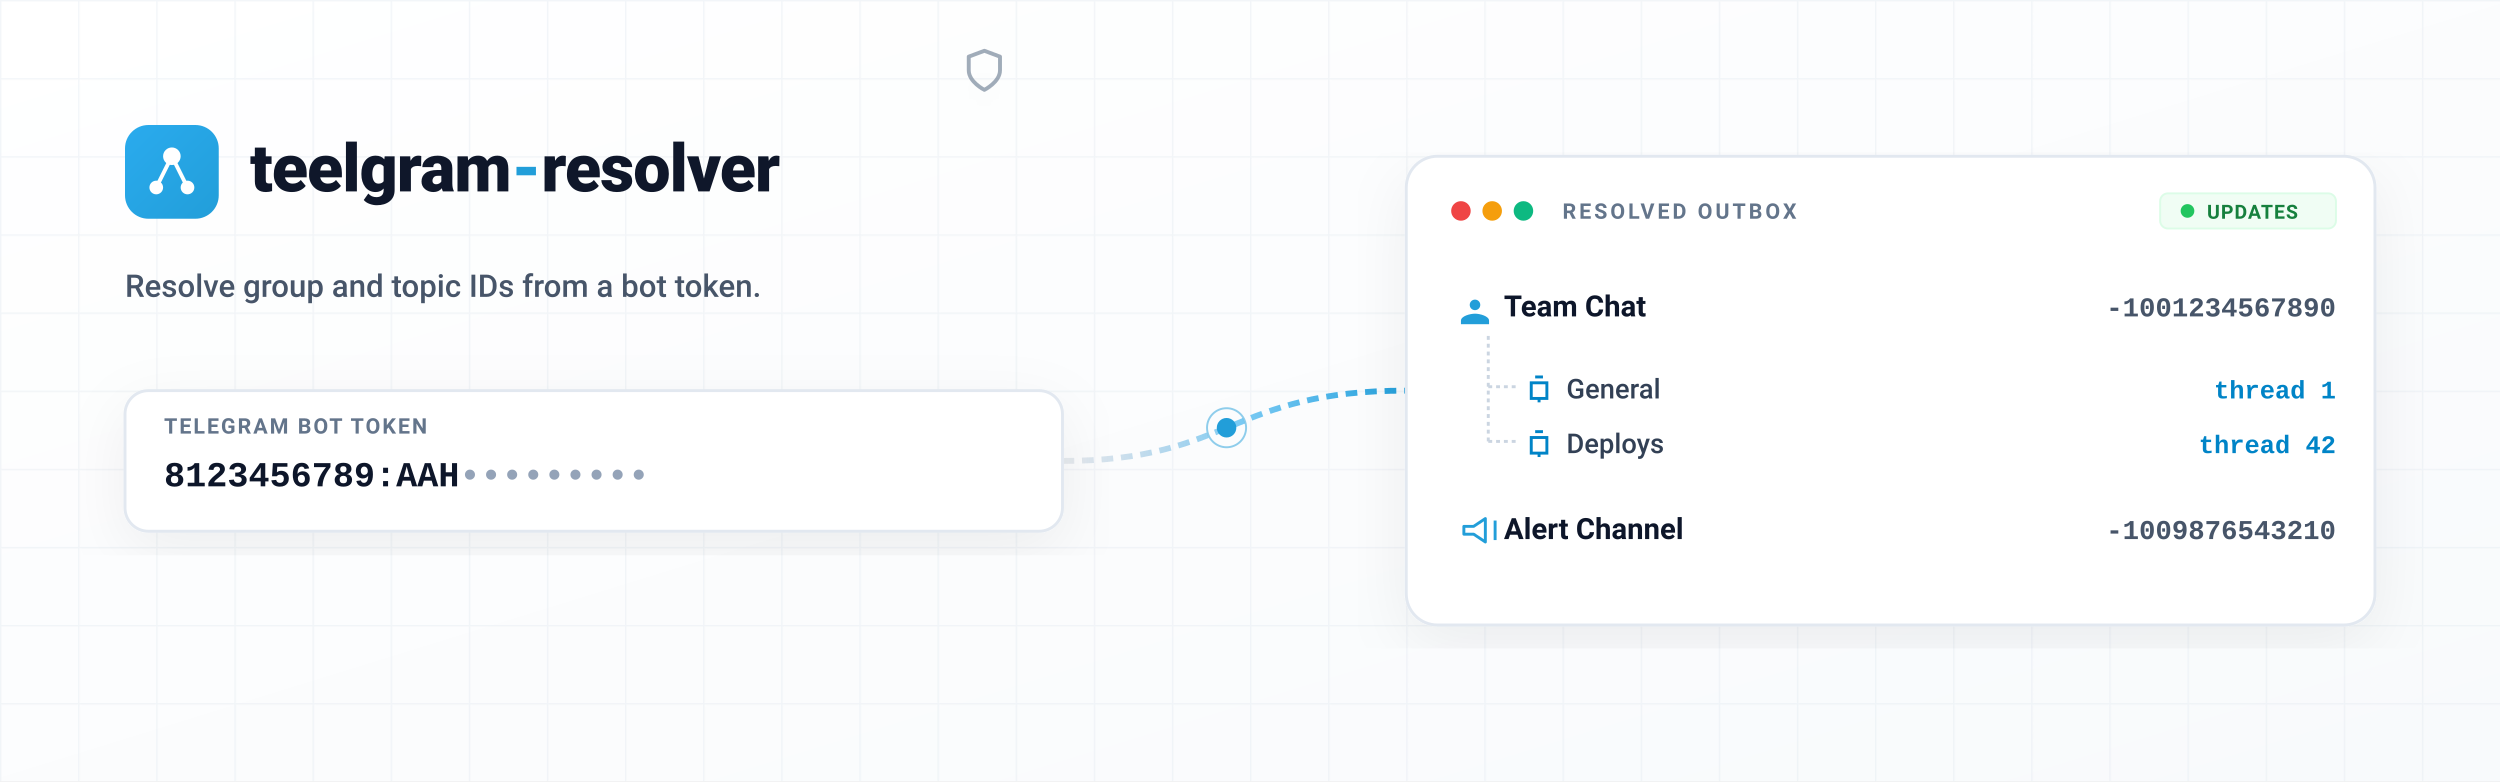
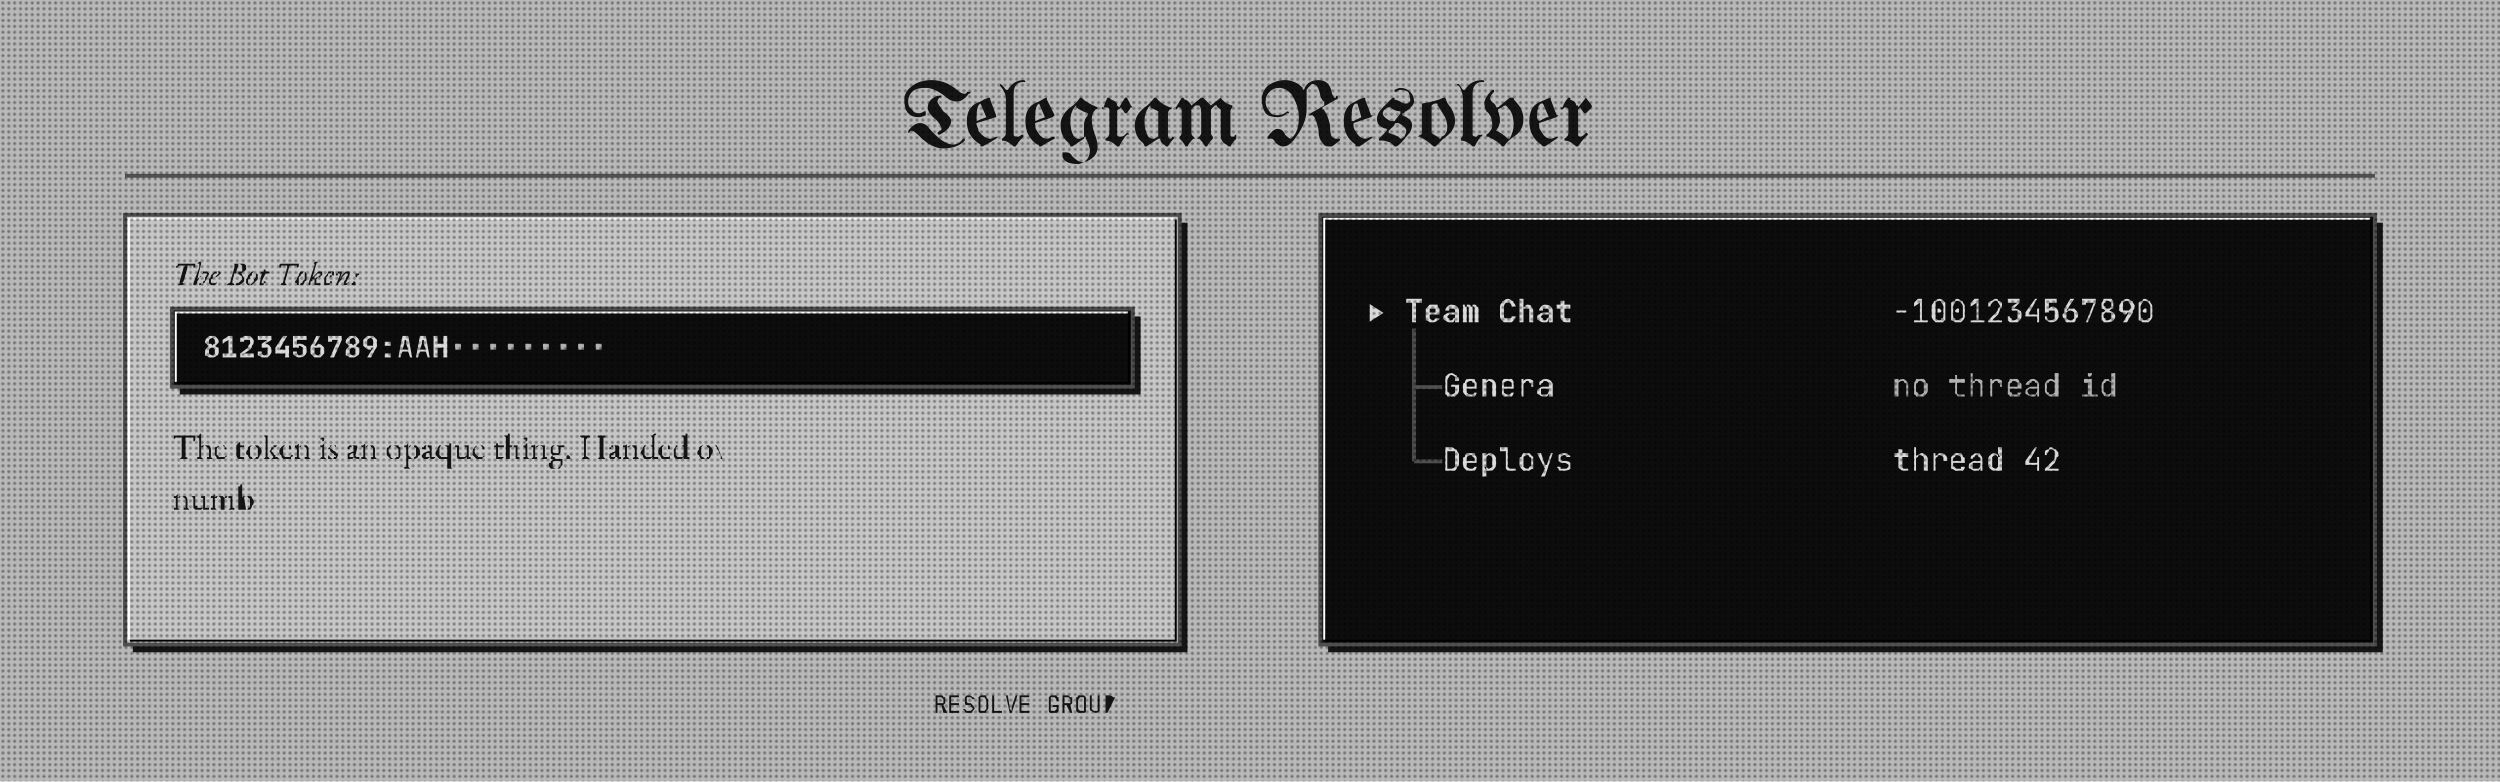
- <svg xmlns="http://www.w3.org/2000/svg" viewBox="0 0 1280 400" width="1280" height="400">
+ <svg xmlns="http://www.w3.org/2000/svg" width="1280" height="400" viewBox="0 0 1280 400">
  <defs>
-     <style>
-       .font-sans {
-         font-family: system-ui, -apple-system, BlinkMacSystemFont, "Segoe UI", Roboto, "Helvetica Neue", Arial, sans-serif;
-       }
-       .font-mono {
-         font-family: "JetBrains Mono", "Fira Code", "Courier New", Courier, monospace;
-       }
-     </style>
-     <linearGradient id="flow-grad" x1="0%" y1="0%" x2="100%" y2="0%">
-       <stop offset="0%" stop-color="#94A3B8" stop-opacity="0.2" />
-       <stop offset="50%" stop-color="#2AABEE" stop-opacity="0.6" />
-       <stop offset="100%" stop-color="#229ED9" stop-opacity="1" />
-     </linearGradient>
-     <linearGradient id="logo-grad" x1="0%" y1="0%" x2="100%" y2="100%">
-       <stop offset="0%" stop-color="#2AABEE" />
-       <stop offset="100%" stop-color="#229ED9" />
-     </linearGradient>
-     <linearGradient id="bg-grad" x1="0%" y1="0%" x2="100%" y2="100%">
-       <stop offset="0%" stop-color="#FFFFFF" />
-       <stop offset="100%" stop-color="#F8FAFC" />
-     </linearGradient>
-     <pattern id="grid" width="40" height="40" patternUnits="userSpaceOnUse">
-       <path d="M 40 0 L 0 0 0 40" fill="none" stroke="#E2E8F0" stroke-width="1.5" stroke-opacity="0.4" />
+     <pattern id="a" width="3" height="3" patternUnits="userSpaceOnUse">
+       <circle cx="1.5" cy="1.5" r=".8" />
    </pattern>
-     <filter id="shadow" x="-5%" y="-5%" width="110%" height="110%">
-       <feDropShadow dx="0" dy="10" stdDeviation="16" flood-color="#0F172A" flood-opacity="0.06" />
+     <filter id="b" width="100%" height="100%" x="0%" y="0%">
+       <feTurbulence baseFrequency=".95" numOctaves="3" result="noise" type="fractalNoise" />
+       <feColorMatrix values="0.33 0.33 0.33 0 0 0.33 0.33 0.33 0 0 0.33 0.33 0.33 0 0 0 0 0 0.28 0" />
    </filter>
  </defs>
-   <rect width="1280" height="400" fill="url(#bg-grad)" />
-   <rect width="1280" height="400" fill="url(#grid)" />
-   <path d="M 544 236 C 630 236, 630 200, 720 200" fill="none" stroke="url(#flow-grad)" stroke-width="3" stroke-dasharray="6,4" />
-   <circle cx="628" cy="219" r="5" fill="#229ED9" />
-   <circle cx="628" cy="219" r="10" fill="none" stroke="#229ED9" stroke-width="1" opacity="0.5" />
-   <g transform="translate(64, 64)">
-     <rect width="48" height="48" rx="12" fill="url(#logo-grad)" />
-     <line x1="16" y1="32" x2="24" y2="16" stroke="#FFFFFF" stroke-width="2" />
-     <line x1="32" y1="32" x2="24" y2="16" stroke="#FFFFFF" stroke-width="2" />
-     <circle cx="24" cy="16" r="4.5" fill="#FFFFFF" />
-     <circle cx="16" cy="32" r="3.5" fill="#FFFFFF" />
-     <circle cx="32" cy="32" r="3.5" fill="#FFFFFF" />
-     <text x="64" y="34" class="font-sans" font-size="34" font-weight="800" fill="#0F172A" letter-spacing="-0.5">teelgram<tspan fill="#229ED9">-</tspan>resolver</text>
-   </g>
-   <text x="64" y="152" class="font-sans" font-size="16" font-weight="500" fill="#475569">Resolve group and topic IDs from a bot token.</text>
-   <g filter="url(#shadow)">
-     <rect x="64" y="200" width="480" height="72" rx="12" fill="#FFFFFF" stroke="#E2E8F0" stroke-width="1.5" />
-     <text x="84" y="222" class="font-sans" font-size="11" font-weight="700" fill="#64748B" letter-spacing="1">TELEGRAM BOT TOKEN</text>
-     <text x="84" y="249" class="font-mono" font-size="18" font-weight="700" fill="#0F172A">8123456789:AAH<tspan fill="#94A3B8">•••••••••</tspan>
-     </text>
-     <g transform="translate(492, 24)" opacity="0.6">
-       <path d="M 12 22 C 12 22 20 18 20 12 L 20 5 L 12 2 L 4 5 L 4 12 C 4 18 12 22 12 22 Z" fill="none" stroke="#64748B" stroke-width="2" stroke-linejoin="round" />
-     </g>
-   </g>
-   <g filter="url(#shadow)">
-     <rect x="720" y="80" width="496" height="240" rx="16" fill="#FFFFFF" stroke="#E2E8F0" stroke-width="1.5" />
-     <circle cx="748" cy="108" r="5" fill="#EF4444" />
-     <circle cx="764" cy="108" r="5" fill="#F59E0B" />
-     <circle cx="780" cy="108" r="5" fill="#10B981" />
-     <text x="800" y="112" class="font-sans" font-size="11" font-weight="700" fill="#64748B" letter-spacing="1.5">RESOLVED OUTBOX</text>
-     <rect x="1106" y="99" width="90" height="18" rx="4" fill="#F0FDF4" stroke="#DCFCE7" stroke-width="1" />
-     <circle cx="1120" cy="108" r="3.5" fill="#22C55E" />
-     <text x="1130" y="112" class="font-sans" font-size="10" font-weight="700" fill="#15803D" letter-spacing="0.5">UPDATES</text>
-     <g transform="translate(748, 148)">
-       <path d="M 8 12 C 9.66 12 11 10.66 11 9 C 11 7.34 9.66 6 8 6 C 6.34 6 5 7.34 5 9 C 5 10.66 6.34 12 8 12 Z M 8 14 C 5.33 14 0 15.33 0 18 L 0 20 L 16 20 L 16 18 C 16 15.33 10.67 14 8 14 Z" fill="#229ED9" transform="scale(0.9)" />
-       <text x="22" y="14" class="font-sans" font-size="15" font-weight="700" fill="#0F172A">Team Chat</text>
-       <text x="448" y="14" class="font-mono" font-size="14" font-weight="700" fill="#475569" text-anchor="end">-1001234567890</text>
-     </g>
-     <path d="M 762 172 V 226 M 762 198 H 778 M 762 226 H 778" stroke="#CBD5E1" stroke-width="1.5" stroke-dasharray="2,2" />
-     <g transform="translate(784, 192)">
-       <path d="M 0 4 H 8 V 12 H 0 Z M 2 1 H 6 M 4 12 V 14" stroke="#0284C7" stroke-width="1.5" fill="none" />
-       <text x="18" y="12" class="font-sans" font-size="14" font-weight="500" fill="#334155">General</text>
-       <text x="412" y="12" class="font-mono" font-size="13" font-weight="700" fill="#0284C7" text-anchor="end">thread 1</text>
-     </g>
-     <g transform="translate(784, 220)">
-       <path d="M 0 4 H 8 V 12 H 0 Z M 2 1 H 6 M 4 12 V 14" stroke="#0284C7" stroke-width="1.5" fill="none" />
-       <text x="18" y="12" class="font-sans" font-size="14" font-weight="500" fill="#334155">Deploys</text>
-       <text x="412" y="12" class="font-mono" font-size="13" font-weight="700" fill="#0284C7" text-anchor="end">thread 42</text>
-     </g>
-     <g transform="translate(748, 264)">
-       <path d="M 17.5 2.5 L 17.5 12.5 M 1.5 5.5 L 6.5 5.5 L 12.5 1.5 L 12.5 13.5 L 6.5 9.5 L 1.5 9.5 Z" stroke="#229ED9" stroke-width="1.5" fill="none" stroke-linejoin="round" />
-       <text x="22" y="12" class="font-sans" font-size="15" font-weight="700" fill="#0F172A">Alert Channel</text>
-       <text x="448" y="12" class="font-mono" font-size="14" font-weight="700" fill="#475569" text-anchor="end">-1009876543210</text>
-     </g>
-   </g>
+   <path fill="#b4b4b4" d="M0 0h1280v400H0z" />
+   <path fill="#141414" d="M465 58q-2-2-2-7 0-4 4-7t10-3q7 0 13 5 2 2 4 2 1 0 1-1h2q0 1-1 1-3 4-6 4-2 0-4-1-7-6-12-6t-7 2-2 5 2 4q1 2 3 2t3-1h1v2q-2 1-4 1-3 0-5-2m0 9q3-4 6-4t5 3q7 8 12 8 3 0 5-3h1v1q-4 4-11 4-6 0-12-6-3-3-4-3h-1q0 1-1 1zm10-12q0-4 5-6h2q0 1-1 1-1 1-1 2t3 5q4 3 4 5 0 4-6 7-1 0-1-1l1-1q1 0 1-1 0-2-3-5-4-3-4-6m20 7q0-8 7-10 3-2 5-2v1l3 8v1l-10 3v1q1 2 1 3 3 4 6 4 1 0 3-1h1l-1 1q-3 2-7 4h-1v-1q-7-4-7-12m5-2v2l5-2h1-1l-3-7q-2 1-2 7m12-17q1 0 3 3h1q3-5 8-5 1 0 1 1h-1q-5 0-5 6v21q0 1 2 1 1 0 2-1h1v1q-3 3-4 5h-1q-3-3-6-3v-1q2-1 2-3V51q0-4-3-7zm13 19q0-8 7-10 3-2 4-2v1l4 8-1 1-9 3v1q0 2 1 3 2 4 5 4 1 0 3-1h1v1q-4 2-7 4h-1q0-1-1-1-6-4-6-12m5-2v2l5-2-3-7q-2 1-2 7m17 13q-4-3-4-9 0-5 5-9 3-2 5-5h1q1 2 8 5 0 1-1 1-2 2-2 5 0 4 2 9 1 3 1 5 0 6-7 8-2 1-3 1-5 0-7-2-1-1-1-2v-2h2q2 0 3 2 3 3 5 3h1q3-2 3-6 0-2-2-6v-1q-1 0-1 1l-6 4h-1q0-1-1-2m1-11q0 5 2 8 1 1 2 1h1l2-1v-6q0-3 2-5v-1q-3-1-6-3v-1l-1 1q-2 3-2 7m16-7h1q1-3 2-5h1l1 1q3 1 3 3l1 1 3-5h1l2 4 1 1h-1l-2 3h-1l-2-3v-1 1l-1 1q-1 0-1 1v12q0 1 2 1 1 0 2-1l1-1q1 0 1 1h-1l-1 1q-2 3-3 5h-1q-3-3-6-3v-1q2-1 2-3V56q0-1-2-1h-1v1q-1 0-1-1m21 18q-4-3-4-9 0-5 5-9 3-2 5-5h1q2 3 7 5h1q0 1-1 1-1 1-1 2v11q0 2 1 2t1-1h1v1q-2 2-3 4h-1l-1-1q-2-1-2-3h-1l-6 4h-1q0-1-1-2m1-11q0 5 2 8 1 1 2 1h1l2-1V57l-4-2v-1l-1 1q-2 3-2 7m16-6v-1q2-3 3-5h1q0 1 1 1 2 1 3 3v1-1l5-4h1l4 4v1-1l5-4q2 3 6 4v1q-1 1-1 2v12q0 1 1 1h1q0-1 1-1v2q-2 2-3 4h-1l-1-1q-3-1-3-5V56q-2-1-2-2h-1l-2 2v12q0 1 1 2v1q-2 2-3 4h-1q-1-2-3-4h-1l1-1q1-1 1-2V58q0-3-1-4h-2l-2 2v12q0 1 1 2l1 1h-1q-2 2-3 4h-1q-1-2-3-4v-1q1-1 1-2V57q0-2-1-2h-1q0 1-1 1m46 2q-2-3-2-7t3-7q4-3 9-3t9 4v1q1 0 1-1 2-4 7-4 6 0 7 7l1 2h1v-1q1 0 1 1t-1 1l-7 4v1h1q0 1 1 2 1 2 2 6 0 5 1 6t2 1h2v1l-4 3h-2q-2 0-3-2-2-2-2-7-1-4-2-6l-1-1h-2l1-1 7-4v-2q-1 0-2-3-1-6-4-6-1 0-3 3v10q0 7-6 15-3 4-6 4-2 0-4-2-1-2-2-2h-2v-1q3-4 5-4 3 0 4 3 2 2 3 2l1-1q3-3 3-10 0-6-4-12-3-3-6-3t-5 2-2 5 2 5q1 2 4 2t5-2q1 0 1 1h-1q-2 2-5 2-4 0-6-2m40 4q0-8 6-10 3-2 5-2v1l3 8h1l-1 1-9 3v1q0 2 1 3 2 4 5 4 1 0 3-1h1l-1 1-6 4h-2v-1q-6-4-6-12m4-2v2h1l4-2h1-1l-2-7h-1q-2 1-2 7m18 6q-5-1-5-5 0-3 3-6l5-5h1v1q1 0 3 1 1 1 3 1 1 0 2-1v-1q0-2-1-4-2-1-4-1-1 0-2 1h-1v-1q2-1 3-1 3 0 5 2t2 5q0 2-4 5-1 0-1 1h-1v1q5 2 5 5t-3 6q-3 4-5 5h-1l-2-2q-3-1-4-1h-2v-1l4-4zm-2-8q0 2 4 4h2l3-4v-1q-3 0-5-2h-1q-1 0-2 1t-1 2m3 9v1q3 1 5 2l1 1q1 0 2-1 1-2 1-3 0-2-4-4h-1q-1 0-1 1zm16 3h-1l1-1q1 0 1-1V53q7-1 11-3h1q1 3 2 4 3 4 3 8 0 5-6 9l-4 4h-1q-2-2-7-5m6-16v14q1 1 3 2l1 1q1 0 1-1 3-1 3-5t-3-8q-1-2-2-3v-1h-1q-1 0-2 1m13-11h1l2 3h1q3-5 9-5 1 0 1 1h-1q-5 0-5 6v21q0 1 2 1l1-1h2q0 1-1 1-2 3-3 5h-1q-3-3-6-3v-1q1-1 1-3V51q0-4-2-7-1 0-1-1m14 10q0-3 4-7h1v1q-2 2-2 3 0 2 2 3 1 1 1 2h1l6-5h2q0 1 1 2 4 4 4 9 0 6-5 9-3 2-5 5h-1q-1-2-7-5h-1v-1q3-2 3-5 0-5-3-7-1-2-1-4m6 14q3 1 6 4h1q2-4 2-7 0-6-3-9l-1-1q-1 0-2 1l-2 1v1q1 2 1 5 0 2-2 5m17-5q0-8 6-10 4-2 5-2v1l3 8h1l-1 1-9 3v1q0 2 1 3 2 4 5 4 1 0 3-1h1l-1 1-6 4h-1l-1-1q-6-4-6-12m4-2q0 1 1 2l4-2h1l-3-7h-1q-2 1-2 7m12-5h1q1-3 3-5h1v1q3 1 3 3h1v1l4-5 3 4v1l-3 3h-1l-2-3v-1 1l-1 1v13q0 1 1 1t2-1l1-1q1 0 1 1l-1 1q-3 3-4 5h-1q-3-3-6-3v-1q2-1 2-3V56q0-1-2-1l-1 1q-1 0-1-1" />
+   <path stroke="#4b4b4b" stroke-width="2" d="M64 90h1152" />
+   <path fill="#141414" d="M68 114h540v220H68z" />
+   <path fill="#c3c3c3" stroke="#4b4b4b" stroke-width="2" d="M64 110h540v220H64z" />
+   <path fill="none" stroke="#fff" d="M66 327.5V112h535.5" />
+   <path fill="none" stroke="#000" d="M602 112.5V328H66.5" />
+   <path fill="#141414" d="M90 146h1l1-1v-1l2-7 1-1h-3q-1 0-1 1h-1q0-1 1-1v-1h10-1v3-1h-1v-1h-3v1l-2 7q-1 1 0 1v1h1-5m10 0h-1v-1l3-8v-2h-1l1-1h1v1l-2 8 2-2q1-1 1-2h2l1 1q0 1-1 2 0 1-1 2 0 1-1 1v1h-2v-1h1v1q1 0 1-1v-1q1 0 1-1v-1q1-1 1-2h-2l-1 1q0 1-1 1 0 1-1 2v1zm9 0h-1l-1-1v-2q1-1 1-2l2-2h2q1 0 1 1l-1 1q-1 1-2 1h-1q0 1-1 1v1q0 1 1 1h1q1 0 1-1v1l-1 1zm0-4h1l1-1 1-1q0-1-1-1v1h-1l-1 1zm7 4 1-1q1 0 1-1l2-7v-2h-1 6l1 1v2l-1 1q-1 0-1 1h-1q1 0 1 1 1 1 1 2v1l-1 1q-1 1-2 1h-6m4 0q1 0 1-1h1l1-1 1-1q0-2-1-2-1-1-2-1h-1l-1 4v1q1 0 1 1m1-6h1v-1h2v-3q-1-1-2-1v1l-1 3zm7 6h-1l-1-1v-2q1-1 1-2l2-2h1q1 0 1 1 1 0 1 1v2l-1 1-2 2zm0 0 1-1 1-1v-1l1-1v-2q0-1-1-1l-1 1v1q-1 0-1 1t-1 1v2zm5 0v-1l1-5q1 0 0 0h-1l1-1h1v-1h1v-1 2h2v1h-2l-2 4v1h1v-1h1v1h-1v1h-2m10 0q1 0 1-1 1 0 1-1l2-7v-1h-3v1h-1v-1q0-1 1-1h9v1q0 1-1 1v1-2h-3q-1 0-1 1l-2 7v1l1 1h1-5m10 0h-1v-1q-1 0-1-1l1-1q0-1 1-2 0-1 1-2h2l1 1v3q0 1-1 1 0 1-1 2zm0 0q1 0 1-1 1 0 1-1l1-1v-4q-1 0-1 1-1 0-1 1l-1 1v4m10 0h-2v-3h-1v1h-1v2h-1v-1l3-9v-1h-1q1 0 1-1h2l-1 1-2 7 2-2 1-1h2v2q-1 0-1 1h-1l-1 1v2h2v-1 2zm-2-3 1-1h1q0-1 1-1v-1h-1q-1 0-1 1-1 0-1 1zm6 3h-1v-3q0-1 1-2t1-2h3v2h-1q0 1-1 1h-2v3h2v-1h1v1h-1q0 1-1 1zm1-4q1 0 1-1h1v-2l-1 1h-1v1l-1 1zm4 4 2-5v-1h-1v1h-1v-1h1v-1h2v1l-1 3 1-2 2-2h2v2l-2 4h1l1-1q0 1-1 1 0 1-1 1h-1v-1q0-1 1-2 0-1 1-2v-1h-1l-1 1-1 1v1l-1 1q-1 1-1 2zm10-4v-2h2q0 1-1 1 0 1-1 1m-1 4h-1v-1q1 0 1-1 1 0 1 1v1zM92 162h492v40H92z" />
+   <path fill="#0c0c0c" stroke="#4b4b4b" stroke-width="2" d="M88 158h492v40H88z" />
+   <path fill="none" stroke="#fff" d="M90 195.5V160h487.5" />
+   <path fill="none" stroke="#000" d="M578 160.5V196H90.5" />
+   <path fill="#d8d8d8" d="M109 183h-2q-1-1-2-1v-2q0-1 1-2l1-1q-1 0-1-1-1 0-1-1t1-2l1-1h3l1 1q1 1 1 2t-1 1q0 1-1 1 1 1 2 1v2q0 2-1 2-1 1-2 1m0-1 1-1v-2l-1-1h-1l-1 1v2q1 1 2 1m-1-6 1 1q0-1 1-1v-2l-1-1q-1 0-2 1v2zm13 7h-7v-2h3v-7l-3 2v-2l3-2h2v9h2zm9 0h-7v-2l4-3q0-1 1-2v-2h-3v1h-2v-2q1 0 2-1h3l1 1q1 1 1 2t-1 2q0 1-1 2l-3 2h5zm5 0h-1q-1-1-2-1v-2h2v1l1 1q1 0 2-1v-3h-3v-2l3-2h-5v-2h7v2l-3 2q1 0 2 1t1 2v1q0 1-1 2l-1 1zm13 0h-2v-2h-5v-3l4-6h2l-4 7h3v-2h2zm5 0q-1 0-2-1-1 0-1-2h2v1l1 1q1 0 2-1v-3q-1-1-2-1v1h-3v-6h7v2h-5v3q0-1 1-1h1q1 0 2 1 1 0 1 2v1q0 1-1 2t-3 1m10 0h-2l-2-2v-3q0-1 1-2l2-4h2l-3 5h1l1-1q1 0 2 1l1 1v3l-2 2zm0-1 1-1v-3h-3v3q1 1 2 1m8 1h-2l4-9h-3v1h-2v-3h7v2zm10 0h-2q-1-1-2-1v-2q0-1 1-2l1-1q-1 0-1-1-1 0-1-1t1-2l1-1h3l1 1q1 1 1 2t-1 1q0 1-1 1 1 1 2 1v2q0 2-1 2-1 1-2 1m0-1 1-1v-2l-1-1h-1l-1 1v2q1 1 2 1m-1-6 1 1q0-1 1-1v-2l-1-1q-1 0-2 1v2zm10 7h-2l3-5q-1 0-1 1h-1q-1 0-2-1l-1-1v-3l2-2h3l2 2v3q0 1-1 2zm0-6h1v-3l-1-1q-1 0-2 1v3zm9 0h-2v-2h3v2zm0 6h-2v-2h3v2zm6 0h-1l2-11h3l2 11h-1l-1-3h-3zm2-7-1 3h3l-1-3v-2q-1 0-1 1zm7 7h-1l2-11h3l2 11h-1l-1-3h-3zm2-7-1 3h3l-1-3v-2q-1 0-1 1zm8 7h-2v-11h2v4h3v-4h2v11h-2v-5h-3" />
+   <path fill="#adadad" d="M235 179h-2v-3h3v3zm9 0h-2v-3h3v3zm9 0h-2v-3h3v3zm9 0h-2v-3h3v3zm9 0h-2v-3h3v3zm9 0h-2v-3h3v3zm9 0h-2v-3h3v3zm9 0h-2v-3h3v3zm9 0h-2v-3h3v3z" />
+   <path fill="#141414" d="M92 235h-1zl1-1v-10h-3l-1 1h-1 1v-2h11v2q0 1-1 1v-2h-4v10q1 0 1 1h1-5m9 0h-1zv-1h1v-9q0-1-1-1v-1h1q0-1 1-1v7q0-1 1-1h3q1 1 1 2v4l1 1h-4 1v-1h1v-4l-1-1-1-1q-1 0-1 1h-1v5l1 1h-3m12 0h-2q0-1-1-2v-4q1 0 2-1h3v1q1 0 1 1h-5v3q1 0 1 1h3l1-1v1q-1 0-1 1h-2m-1-5h3v-1l-1-1h-2v1q-1 0-1 1zm11 5h-1q-1-1-1-2v-5l1-1 1-1v2h2v1h-2v5h2v1h-2m7 0h-2q-1-1-1-2-1 0-1-1t1-2v-1q1-1 2-1h3l1 1q1 1 1 2t-1 2q0 1-1 2zm0 0q1 0 1-1h1v-4q0-1-1-1 0-1-1-1h-1l-1 1v4q0 1 1 1 0 1 1 1m5 0 1-1v-10l-1-1h2v-1 9h1q1-1 1-2h1v-1h-1 4-1l-1 1h-1v1q-1 0-1 1l1 1q0 1 1 1v1h1l1 1h-4l1-1-2-3h-1v3q1 0 1 1h-3m12 0h-2q-1-1-1-2-1 0-1-2 0-1 1-2l1-1h3q1 0 1 1v1h-4v3l1 1h2q1 0 1-1h1q0 1-1 1v1h-2m-2-5h3v-2h-2l-1 1zm6 5h-1zv-1h1v-4l-1-1v-1h1l1-1v2l1-1h3q1 1 1 2v4l1 1h-4 1v-1h1v-4q0-1-1-1 0-1-1-1t-1 1h-1v5l1 1h-3m13 0q0-1 1-1v-5h-1v-1h1l1-1v7l1 1h-3m1-9v-1h-1q0-1 1-1h1v1q0 1-1 1m5 9h-2v-2l1 1zq1 0 1-1h1q0-1-1-1 0-1-1-1l-1-1v-1h-1q0-1 1-1v-1h3v1h1-1l-1-1h-1l-1 1q0 1 1 1l1 1q1 0 1 1 1 0 1 1t-1 2zm9 0h-1v-2q0-1 1-1l2-1v-2q0-1-1-1v1h-1v1h-1v-1l1-1h3q1 0 1 1l-1 4q0 1 1 1h1v1h-1q-1 0-2-1 0 1-1 1zm1-1h1v-2q-1 0-2 1v1zm5 1v-1h1v-5h-1v-1h1l1-1v2l1-1h3q1 1 1 2v4l1 1h-3v-1h1v-4q0-1-1-1 0-1-1-1t-1 1h-1v5l1 1h-3m16 0h-1l-2-2v-3q0-1 1-1 0-1 1-1h4q0 1 1 1v4q0 1-1 2zm1 0 1-1h1v-4l-1-1q-1-1-2-1t-1 1l-1 1v1q0 1 1 2v1q1 1 2 1m5 5h-1zv-1h1v-10h-1v-1h1l1-1v2l1-1h3l1 1q1 1 1 2v2q-1 0-1 1-1 1-2 1h-3v4l1 1h-3m4-5h1v-1q1 0 1-1v-3q0-1-1-1v-1h-1q-1 0-1 1h-1v4l1 1zm7 0h-1l-1-1v-1l1-1 2-1h1v-1q0-1-1-1v-1q-1 0-1 1v1h-2v-1h1q0-1 1-1h3v6h2l-1 1h-1q-1 0-1-1l-1 1zm0-1h2v-2h-1q-1 0-1 1zm11 6h-1zv-6 1h-4l-1-1q-1-1-1-2t1-2q0-1 1-2h5v-1h1v12q0 1 1 1h-3m-1-6h1v-5q-1-1-2-1h-1q-1 1-1 2v3l1 1h2m11 1h-1zv-1q-1 1-2 1h-2q-1 0-1-1v-5h-1v-1h2v5q0 1 1 1h2l1-1v-4h-1q0-1-1-1h3v6h1v1h-2m6 0h-1l-2-2v-2q0-1 1-2l1-1h3l1 1v1h-4q-1 0-1 1t1 2l1 1h2l1-1v1q-1 0-1 1h-2m-1-5h3v-1l-1-1h-2v1q-1 0-1 1zm12 5h-2v-6h-1v-1h1v-1h1v-1 2h3v1h-3v5h3l-1 1zm2 0h1v-11l-1-1h2v-1h1v7-1h4v6h1v1h1-4 1v-6h-1v-1q-1 0-1 1h-1v6h1-4m10 0h-1zv-1h1v-4q0-1-1-1v-1h1q0-1 1-1v7l1 1h-3m1-9v-1h-1q0-1 1-1h1v1q0 1-1 1m3 9 1-1v-5h-1v-1h1q1 0 1-1v2q1-1 2-1h3v6h1v1h1-4l1-1v-5q-1-1-2-1l-1 1h-1v5h1v1h1-4m12 5h-2q-1-1-1-2v-1h1v-1q1 0 1-1h-1v-1l1-1-1-1v-3l1-1h6v1h-2v2q0 1-1 2h-3v1h1q0 1 1 1h3v3l-1 1q0 1-1 1zm0-4q-1 0-1 1v2q1 1 2 1t1-1q1 0 1-1v-2h-3m1-4h1v-3l-1-1h-1l-1 1v2q0 1 1 1zm6 3h-1v-1q0-1 1-1l1 1v1zm7 0h-1zq0-1 1-1v-10h-1q-1 0-1-1h5v1h-1l-1 1v4h7v-5h-1v-1h4v1h-1v10l1 1h-4l1-1v-5h-7v4q0 1 1 1l1 1h-4m15 0q-1 0-1-1v-1q0-1 1-1l2-1v-2q0-1-1-1v1h-1v1h-1v-1h1v-1h3q1 0 1 1v5h1v1h-1q-1 0-1-1h-1q0 1-1 1zm1-1h1v-2q-1 0-1 1h-1v1zm5 1q0-1 1-1v-5h-1v-1h1q1 0 1-1v2q1-1 2-1h3v6q1 0 1 1h-3q0-1 1-1v-4q0-1-1-1 0-1-1-1l-1 1h-1v5q1 0 1 1h-3m15 0v-1l-1 1h-3q-1-1-1-2l-1-1q0-1 1-2 0-1 1-2h4v-4l-1-1h1l1-1h1q0 1-1 1v11h2v1h-3m-2-1h1q1 0 1-1v-4l-1-1h-2l-1 1v4l1 1zm9 1h-2q-1-1-1-2-1 0-1-2 0-1 1-2l1-1h3q1 0 1 1v1h-4v3l1 1h2q1 0 1-1v2h-2m-2-5h3v-2h-2l-1 1zm11 5v-1l-1 1h-3q-1-1-1-2v-3q1-1 1-2h4v-4l-1-1h2v-1h1v12h1v1h-3m-1-1q1 0 1-1v-4l-1-1h-2q0 1-1 1v4l1 1h2m12 1h-2q-1-1-1-2-1 0-1-1t1-2v-1q1-1 2-1h3l1 1q1 1 1 2t-1 2q0 1-1 2zm0 0q1 0 1-1h1v-4q0-1-1-1 0-1-1-1h-1l-1 1v4q0 1 1 1zm9 0h-1v-2q-1-1-1-2-1-1-1-2l-1-1h1M89 261h-1zv-1h1v-5h-1v-1h1l1-1v2l1-1h3q1 1 1 2v4l1 1h-4 1v-1h1v-4q0-1-1-1 0-1-1-1t-1 1h-1v5l1 1h-3m15 0v-1l-1 1h-3l-1-1v-5l-1-1h2v5h1v1h3v-5h-1v-1h3-1v6h2v1h-3m4 0h-1zv-1h1v-5h-1v-1h1l1-1v2q0-1 1-1h3l1 1q0-1 1-1h3v6h1v1h1-4l1-1v-5h-1v-1q-1 0-1 1h-1v6h1-4 1v-6l-1-1q-1 0-1 1h-1v5l1 1h-3m18 0h-4v-12h-1 2v-1h1v7q0-1 1-1h3q1 0 1 1 1 1 1 2t-1 2q0 1-1 2zm0 0q1 0 1-1 1 0 1-1v-3q0-1-1-1 0-1-1-1t-1 1M680 114h540v220H680z" />
+   <path fill="#0c0c0c" stroke="#4b4b4b" stroke-width="2" d="M676 110h540v220H676z" />
+   <path fill="none" stroke="#fff" d="M678 327.5V112h535.5" />
+   <path fill="none" stroke="#000" d="M1214 112.5V328H678.5" />
+   <path fill="#d8d8d8" d="m701.3 155.7 7 4.5-7 4.5Z" />
+   <path fill="none" stroke="#4b4b4b" stroke-width="2" d="M724 168.2v68m0-38h14.4m-14.4 38h14.4" />
+   <path fill="#d8d8d8" d="M725 165h-2v-10h-3v-2h8v2h-3zm9 0h-2q-1-1-2-1v-6l2-2h4q0 1 1 2v3h-5v2q1 1 2 1l1-1h2q0 1-1 1-1 1-2 1m-2-5h3v-2h-3v2m10 5q-1 0-2-1-1 0-1-1 0-2 1-2 1-1 3-1h2v-1q0-1-1-1h-2v1h-2q0-1 1-2t2-1q2 0 3 1t1 2v6h-2v-2q0 1-1 2zm1-1q1 0 1-1 1 0 1-1v-1h-3l-1 1q0 1 1 1 0 1 1 1m8 1h-2v-9h1v1h1v-1h1q1 0 1 1h1v-1h1q1 0 1 1 1 0 1 1v7h-2v-7q0-1-1-1v8h-2v-7q0-1-1-1v8m21 0h-2l-1-1q-1-1-1-2v-5q0-1 1-2 0-1 1-1 1-1 2-1t2 1q1 0 1 1 1 1 1 2h-2q0-1-1-2h-2q-1 1-1 2v5q0 1 1 1h2q1 0 1-1h2q0 1-1 2l-1 1zm8 0h-2v-12h2v5q0-1 1-1 0-1 1-1 2 0 2 1 1 1 1 2v6h-2v-7h-3v7m10 0q-1 0-2-1-1 0-1-1 0-2 1-2 1-1 3-1h2v-1q0-1-1-1h-2v1h-2q0-1 1-2t2-1q2 0 3 1t1 2v6h-2v-2q0 1-1 2zm1-1q1 0 1-1 1 0 1-1v-1h-3l-1 1q0 1 1 1 0 1 1 1m13 1h-2q-2 0-2-1-1 0-1-2v-4h-2v-2h2v-2h2v2h3v2h-3v4q0 1 1 1h2M976 160h-5v-1h5zm11 5h-7v-1h3v-9l-3 2v-2l2-2h2v11h3zm6 0h-2l-1-1q-1-1-1-2v-5q0-1 1-2 0-1 1-1 1-1 2-1t2 1l1 1v9q-1 0-1 1zm0-1q1 0 1-1 1 0 1-1v-5q0-1-1-2 0-1-1-1t-2 1v8q1 1 2 1m0-4h-1v-2h1l1 1q0 1-1 1m9 5h-1q-1-1-2-1v-9q1-1 2-1 0-1 1-1t2 1q1 0 1 1 1 1 1 2v5q0 1-1 2l-1 1zm0-1q1 0 2-1 1 0 1-1v-5q0-1-1-2t-2-1-1 1q-1 1-1 2v5q0 1 1 1 0 1 1 1m0-4q-1 0-1-1l1-1h1v2zm14 5h-7v-1h3v-9l-3 2v-2l2-2h2v11h3zm9 0h-7v-1l4-4q1-1 1-2l1-1q0-1-1-2 0-1-1-1t-2 1-1 2h-1v-2q1-1 2-1 1-1 2-1t1 1q1 0 2 1v2q0 1-1 1 0 1-1 3l-3 3h5zm6 0h-2l-1-1v-2h1q0 1 1 1 0 1 1 1t2-1v-4h-3v-2l3-2h-5v-2h6v2l-3 3q2 0 3 1 1 0 1 2v1q0 1-1 2l-1 1zm13 0h-1v-3h-6v-2l5-7h1l-4 7v1h4v-3h1zm6 0q-1 0-2-1-1 0-1-2h1q0 1 1 2h1q1 0 2-1v-4h-3v1h-2v-7h6v2h-4v4-1q1-1 2-1t2 1 1 3v1q0 1-1 2t-3 1m10 0h-2q-1-1-1-2-1 0-1-2l1-1v-2l3-5h2l-4 6h1v-1h3l1 1q1 1 1 2 0 2-1 2 0 1-1 2zm0-1q1 0 2-1v-3q-1-1-2-1t-2 1v3q1 1 2 1m9 1h-1l4-10h-4v1h-2v-3h7v2zm10 0h-2q0-1-1-1v-4q1 0 2-1-1-1-2-1v-3q1-1 1-2h4q1 1 1 2v3q-1 0-2 1l2 1q1 1 1 2t-1 2-3 1m0-1q1 0 2-1v-2q0-1-1-1h-2l-1 1v1q0 1 1 1 0 1 1 1m0-6h1l1-1v-2q-1-1-2-1t-1 1q-1 0-1 1t1 1q0 1 1 1m10 7h-2l3-5h-1q0 1-1 1t-1-1q-1 0-2-1v-2q0-1 1-2 0-1 1-1 1-1 2-1t2 1q1 0 1 1 1 1 1 2t-1 2v1zm0-6h1q1-1 1-2t-1-2q0-1-1-1t-2 1v4zm9 6h-1q-1-1-2-1v-9q1-1 2-1 0-1 1-1t2 1q1 0 1 1 1 1 1 2v5q0 1-1 2l-1 1zm0-1q1 0 2-1 1 0 1-1v-5q0-1-1-2t-2-1-1 1q-1 1-1 2v5q0 1 1 1 0 1 1 1m0-4q-1 0-1-1l1-1h1v2zM743 203h-2q0-1-1-1v-9l1-1q1-1 2-1t2 1q1 0 1 1 1 0 1 2h-2v-2q-1-1-2-1t-1 1q-1 1-1 2v5q0 1 1 1 0 1 1 1t2-1v-3h-2v-1h4v3q0 1-1 2l-1 1zm10 0h-2l-1-1q-1-1-1-2v-3q0-1 1-1 0-1 1-2h4q0 1 1 2v3h-5v2q1 1 2 1h1l1-1h1q0 1-1 2zm-2-5h4v-1q0-1-1-1 0-1-1-1t-2 1v2m10 5h-2v-9h2v2-1q1-1 2-1t2 1 1 2v6h-2v-7q-1-1-2-1l-1 1v7m11 0h-2l-1-1v-6q0-1 1-2h4q1 1 1 2v3h-5v2q1 1 2 1h1l1-1h1q0 1-1 2zm-2-5h4v-2q-1-1-2-1t-2 1v2m10 5h-1v-9h1v2-1q1-1 2-1 2 0 3 1v3h-1v-1q0-1-1-1 0-1-1-1t-1 1q-1 0-1 1zm10 0q-1 0-2-1-1 0-1-1 0-2 1-2 1-1 2-1h3v-2q-1-1-2-1t-1 1q-1 0-1 1h-1q0-2 1-2 1-1 2-1 2 0 3 1t1 2v6h-2v-2q0 1-1 2zm1-1h1q1-1 1-2v-1h-4v3zm14 1" />
+   <path fill="#adadad" d="M972 203h-2v-9h2v2-1q1-1 2-1t2 1 1 2v6h-1v-6q0-1-1-1 0-1-1-1t-2 1v7m11 0h-2q0-1-1-1v-6q1-1 1-2h4q1 1 1 2 1 0 1 1v3q0 1-1 2l-1 1zm0-1q1 0 2-1v-5q-1-1-2-1t-1 1q-1 0-1 1v3q0 1 1 1 0 1 1 1m23 1h-3q-1 0-1-1-1 0-1-1v-5h-3v-2h3v-2h1v2h4v2h-4v5q0 1 1 1h3zm4 0h-1v-12h1v5q0-1 1-1 0-1 1-1 2 0 3 1v8h-1v-6q0-1-1-1 0-1-1-1t-1 1q-1 0-1 1zm10 0h-1v-9h1v2-1q1-1 2-1 2 0 3 1v3h-1v-1q0-1-1-1 0-1-1-1t-1 1q-1 0-1 1zm11 0h-2q0-1-1-1v-6q1-1 1-2h4q1 1 1 2 1 0 1 1v2h-6v1q0 1 1 1 0 1 1 1h2v-1h2q-1 1-1 2zm-2-5h4v-2q-1-1-2-1t-1 1q-1 0-1 1zm11 5q-1 0-2-1-1 0-1-1 0-2 1-2 1-1 2-1h3v-1q0-1-1-1 0-1-1-1t-1 1q-1 0-1 1h-2q1-2 2-2 0-1 2-1 1 0 2 1t1 2v6h-1v-2q0 1-1 2zm0-1h2q1-1 1-2v-1h-4l-1 1q0 1 1 2zm10 1q-1 0-2-1t-1-2v-3q0-1 1-2t2-1 2 1v1-5h2v12h-2v-2 2zm0-1q1 0 2-1v-5q-1-1-2-1t-1 1q-1 0-1 1v3q0 1 1 1 0 1 1 1m24 1h-8v-1h3v-6h-2v-2h4v8h3zm-4-10q-1 0-1-1v-1h2v1zm9 10q-2 0-2-1-1-1-1-2v-3q0-1 1-2 0-1 2-1 1 0 1 1 1 0 1 1v-5h2v12h-2v-2q0 1-1 2zm0-1q1 0 2-1v-5q-1-1-2-1t-1 1q-1 0-1 1v3q0 1 1 1 0 1 1 1" />
+   <path fill="#d8d8d8" d="M743 241h-3v-12h3q1 0 2 1 1 0 1 1 1 1 1 2v4q0 2-1 2 0 1-1 2zm-2-10v9h2q1 0 2-1v-8h-4m12 10h-2l-1-1q-1-1-1-2v-3q0-1 1-1 0-1 1-2h4q0 1 1 2v3h-5v2q1 1 2 1h1l1-1h1q0 1-1 2zm-2-5h4v-1q0-1-1-1 0-1-1-1t-2 1v2m10 8h-2v-12h2v2-1q1-1 2-1t2 1 1 2v3q0 1-1 2l-1 1h-3v-2h-1l1 2zm1-4q1 0 2-1v-5q-1-1-2-1l-1 1v5zm14 1h-4l-1-1v-9h-3v-2h4v10l1 1h3zm6 0h-2l-1-1q-1-1-1-2v-3q0-1 1-1 0-1 1-2h3l2 2v6q-1 0-2 1zm0-1q1 0 1-1 1 0 1-1v-3q0-1-1-1 0-1-1-1t-2 1v5q1 1 2 1m9 4h-2l2-4-4-8h2l2 6v1-1h1l2-6h1zm10-3h-2q-1 0-1-1l-1-1h2v1h3l1-1v-1q-1-1-2-1h-1q-1 0-2-1v-3q1-1 3-1t2 1q1 0 1 1h-2q0-1-1-1t-2 1v1l1 1h2q1 0 2 1v3q-1 1-3 1M977 241h-2q-2 0-2-1-1 0-1-1v-5h-2v-2h2v-2h2v2h3v2h-3v5q0 1 1 1h2zm4 0h-1v-12h1v5q0-1 1-1 1-1 2-1t2 1 1 2v6h-2v-7q-1-1-2-1t-1 1q-1 0-1 1zm10 0h-1v-9h1v2q0-1 1-1 0-1 2-1 1 0 2 1t1 2v1h-2v-2q-1-1-2-1t-1 1q-1 0-1 1zm11 0h-1q-1-1-2-1v-6l2-2h3q1 1 1 2 1 0 1 1v2h-6v1q0 1 1 1 0 1 1 1h2v-1h2q0 1-1 2zm-2-5h4v-2q-1-1-2-1t-1 1q-1 0-1 1zm11 5q-1 0-2-1-1 0-1-1 0-2 1-2 1-1 2-1h3v-1q0-1-1-1 0-1-1-1t-1 1q-1 0-1 1h-1q0-2 1-2 1-1 2-1 2 0 2 1 1 1 1 2v6h-1v-2q0 1-1 2zm1-1h1q1-1 1-2v-1h-4v3zm9 1q-1 0-2-1t-1-2v-3q0-1 1-2t2-1 2 1v1h1l-1-2v-3h2v12h-2v-2 2zm1-1 1-1v-5l-1-1q-1 0-2 1v5q1 1 2 1m22 1h-1v-3h-6v-2l5-7h1l-4 7v1h4v-3h1zm10 0h-7v-1l4-4q1-1 1-2v-3q-1-1-2-1t-1 1q-1 1-1 2h-1v-2q1-1 2-1 0-1 1-1t2 1q1 0 1 1 1 0 1 2 0 1-1 1 0 1-1 3l-3 3h5" />
+   <path fill="#141414" d="M480 365h-1v-9h3q1 0 1 1h1v3l-1 1 2 4h-2l-1-4h-2zm0-8v3h3v-2l-1-1zm11 8h-5v-9h5v1h-4v3h4v1h-4v3h4zm5 0h-1q-1 0-1-1l-1-1h1l1 1h2l1-1q0-1-1-1v-1h-2q-1 0-1-1v-3l1-1h1q1 0 2 1 1 0 1 1h-1l-1-1h-2v2q0 1 1 1h1l1 1q1 1 1 2l-1 1q0 1-1 1zm7 0h-1q-1 0-1-1v-7l1-1h3v1q1 1 1 2v4l-1 1v1zm0-1h1l1-1v-4q0-1-1-2h-2v7zm10 1h-5v-9h1v8h4zm5 0h-1l-2-9h1l1 6v1l1 1v-2l2-6h1zm9 0h-5v-9h5v1h-4v3h4v1h-4v3h4zm12 0h-1q-1 0-1-1v-7l1-1h3q0 1 1 1v2h-1q0-1-1-2h-2v7h2l1-1v-1h-2v-1h3v3l-1 1zm6 0h-1v-9h3l1 1h1v3l-1 1 1 4h-1l-2-4h-1zm0-8v3h3v-2l-1-1zm9 8h-2l-1-1v-7q1 0 1-1h3l1 1v7q0 1-1 1zm0-1h1v-7h-2q-1 1-1 2v4l1 1zm7 1q-1 0-2-1-1 0-1-1v-7h1v7l1 1h2v-8h1v8q-1 1-2 1m6 0h-1v-9h2q1 0 2 1h1" />
+   <path fill="url(#a)" d="M0 0h1280v400H0z" opacity=".4" style="mix-blend-mode:multiply;pointer-events:none" />
+   <path d="M0 0h1280v400H0z" filter="url(#b)" style="mix-blend-mode:overlay;pointer-events:none" />
</svg>
